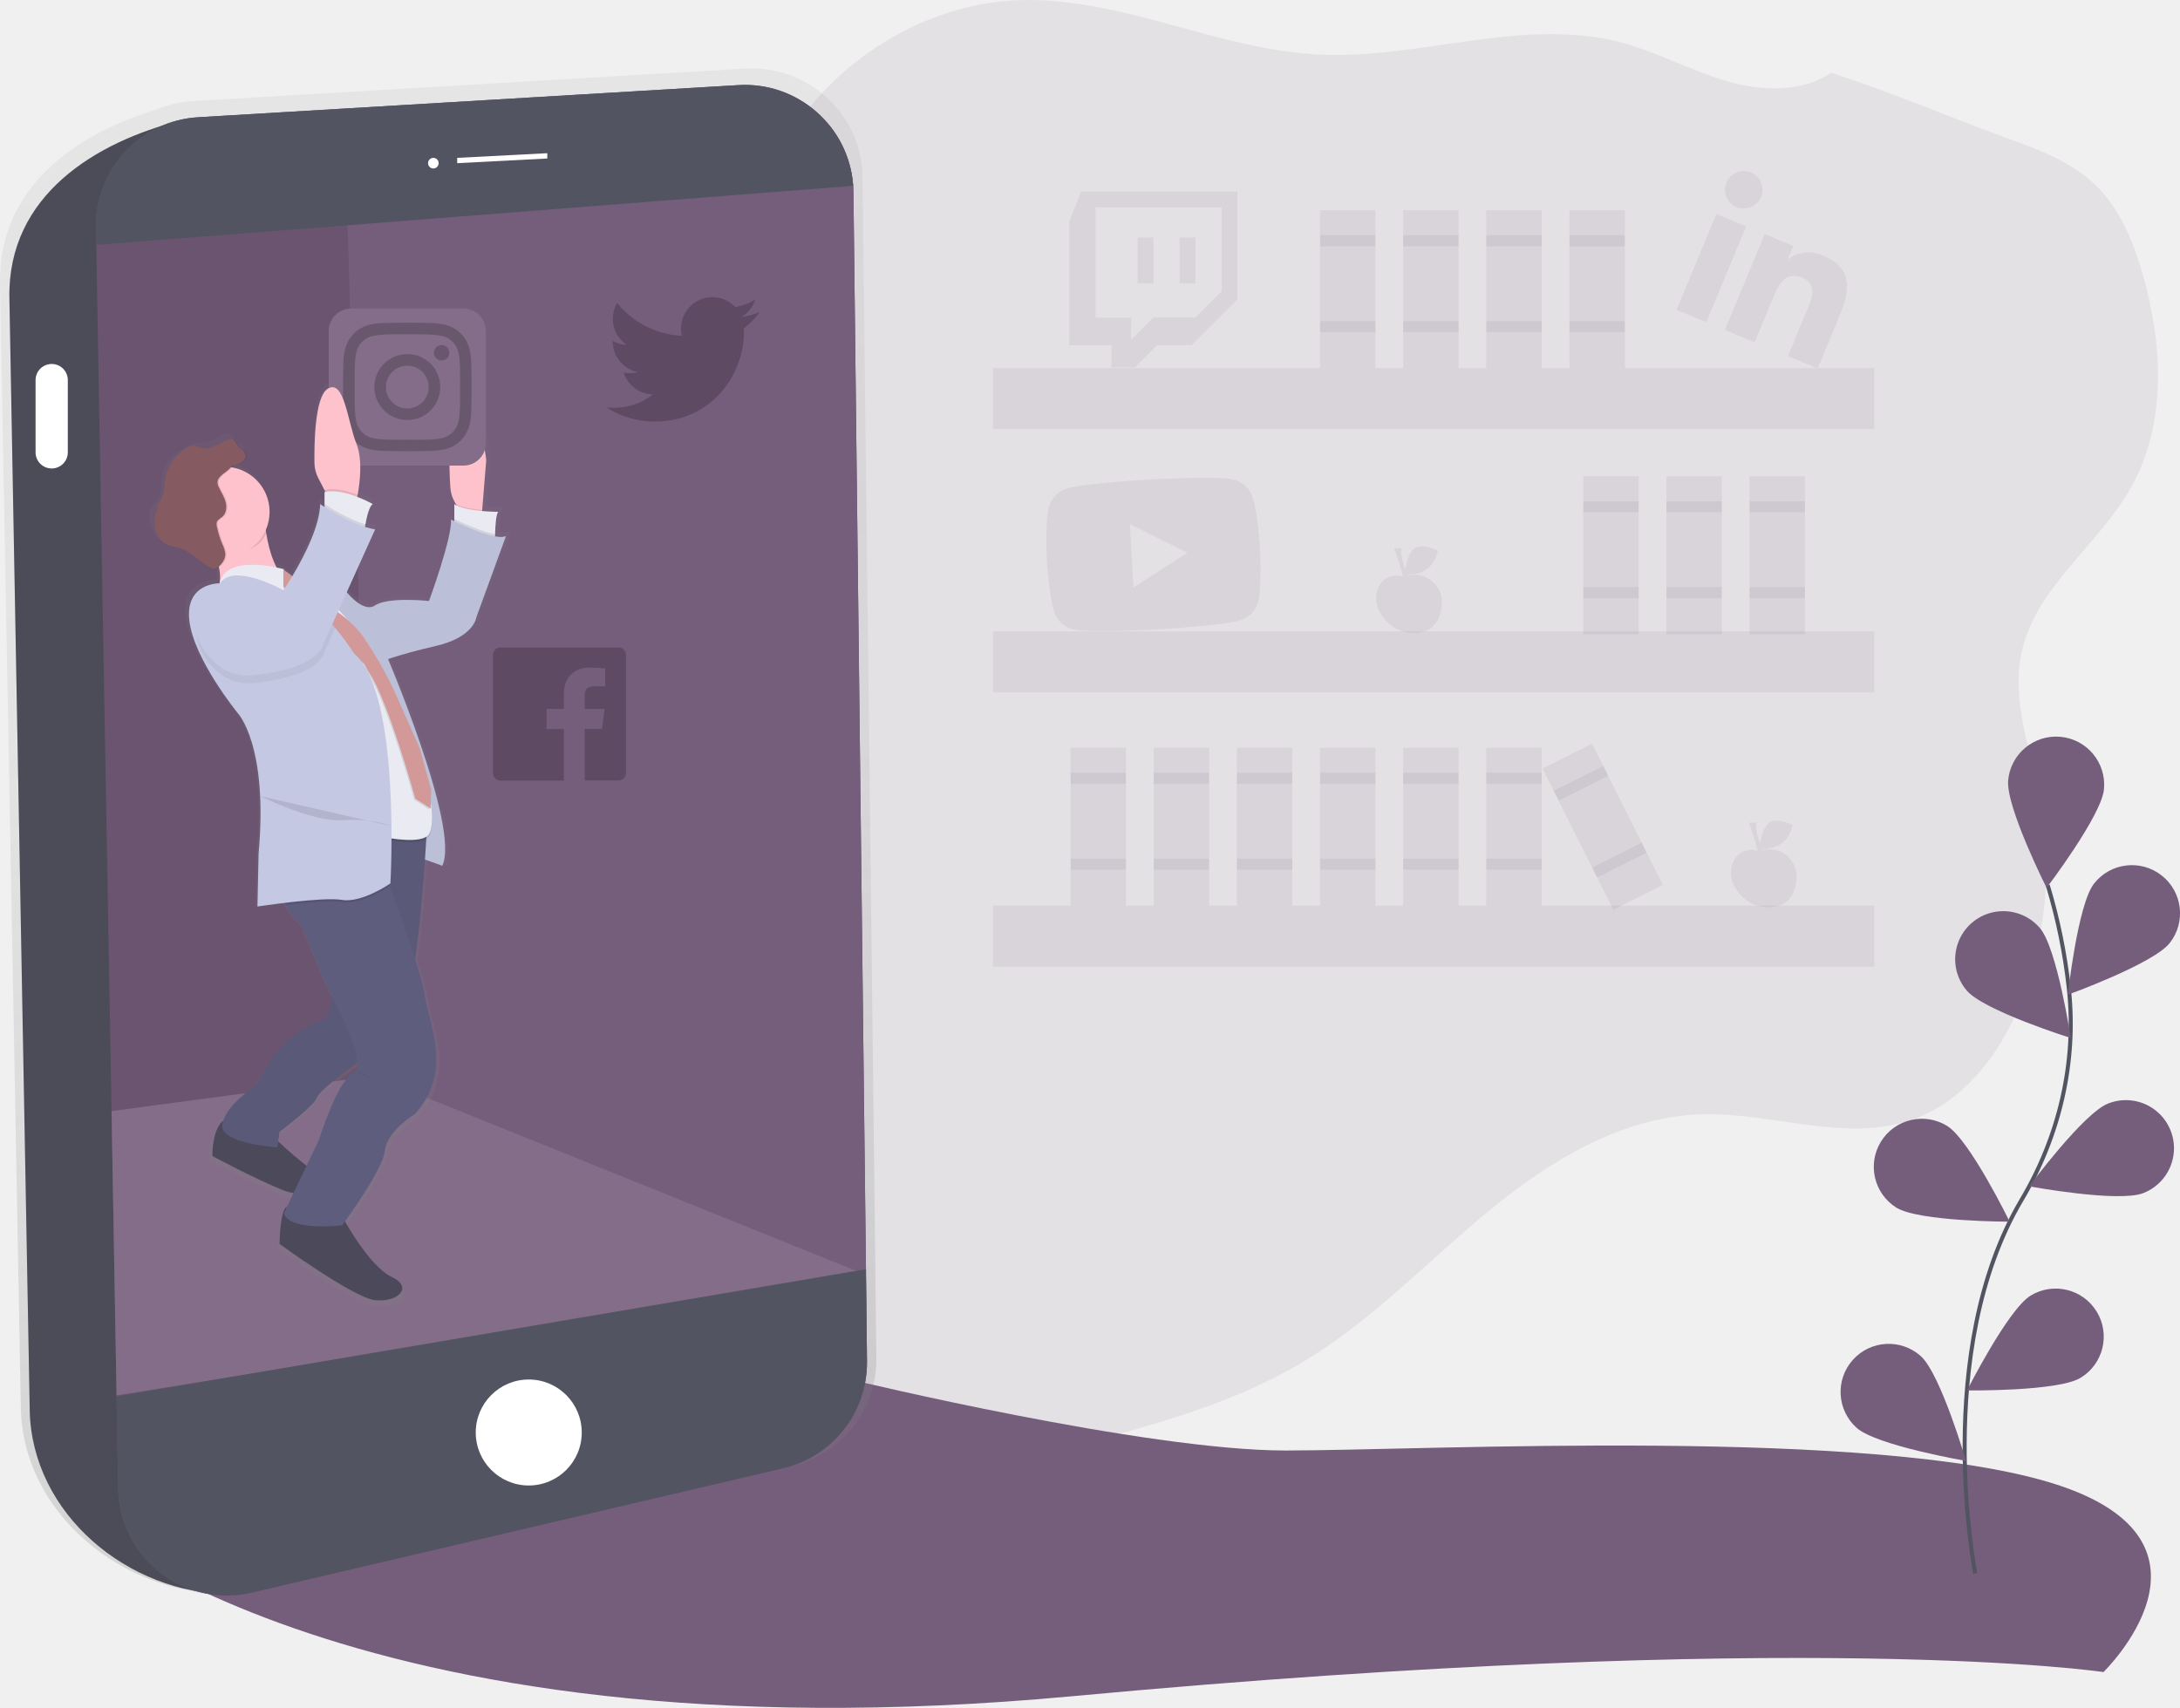
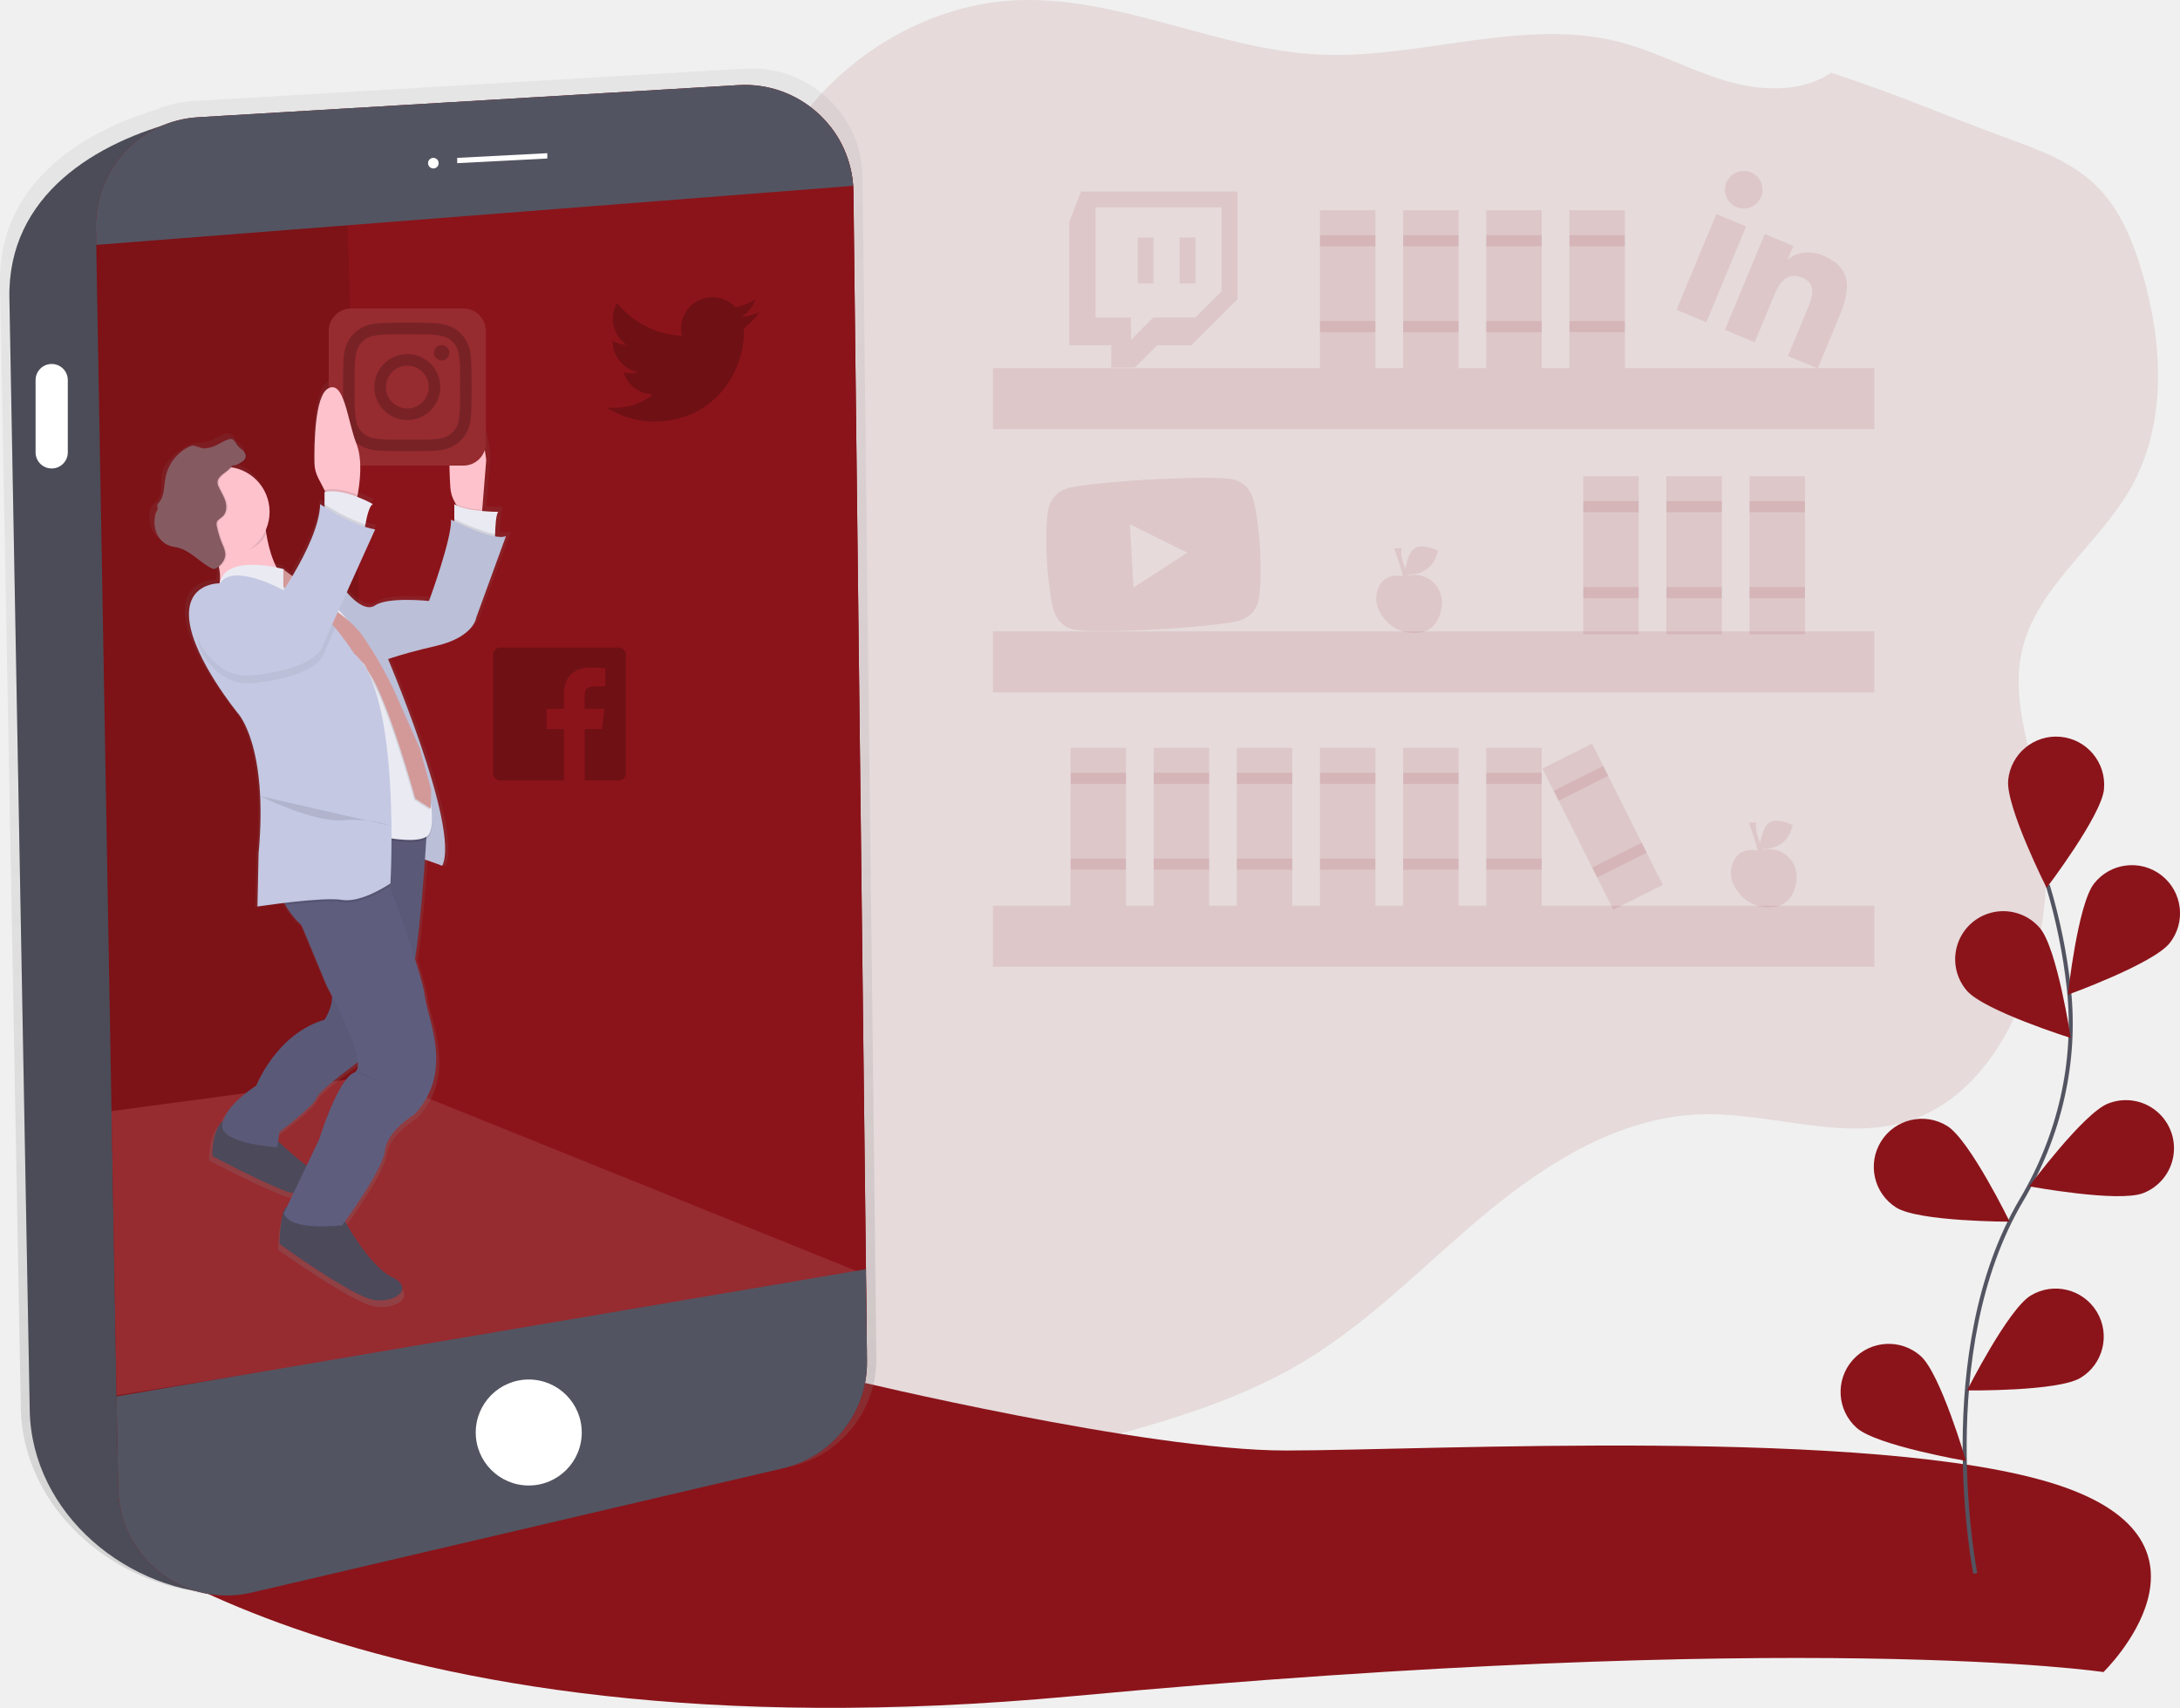
<svg xmlns="http://www.w3.org/2000/svg" xmlns:xlink="http://www.w3.org/1999/xlink" data-name="Layer 1" width="1082.19" height="847.94" viewBox="0 0 1082.19 847.94">
  <defs>
    <linearGradient id="a" x1="276.42" y1="818" x2="276.42" y2="60" gradientUnits="userSpaceOnUse">
      <stop offset="0" stop-color="gray" stop-opacity=".25" />
      <stop offset=".54" stop-color="gray" stop-opacity=".12" />
      <stop offset="1" stop-color="gray" stop-opacity=".1" />
    </linearGradient>
    <linearGradient id="b" x1="891.13" y1="675.02" x2="891.13" y2="214.93" gradientTransform="matrix(-1 0 0 1 1114 0)" xlink:href="#a" />
  </defs>
-   <path d="M909.2 36.16c37.27 12.37 51.62 19.46 88.51 32.93 15.11 5.52 30.64 11.41 42.27 22.52 12.21 11.67 18.87 27.95 23.58 44.17 10.1 34.82 12.19 74.1-5.42 105.79-16.11 29-47.49 49.78-54.54 82.18-5.2 23.89 4.26 48.17 8.9 72.17a184.8 184.8 0 01-6.35 93.79c-9.69 28.64-28.59 56.43-57.16 66.3-33.23 11.47-69.43-3.86-104.57-2.76-39.43 1.24-75.24 23.14-105.67 48.24s-57.89 54.24-91.65 74.55c-34.43 20.69-73.83 31.26-112.65 41.6-21.59 5.75-43.41 11.53-65.74 12.27-24.69.82-49.33-4.61-72.37-13.54-42.71-16.54-80.4-45.17-109.34-80.67-16.84-20.65-31.41-47.31-24.05-72.91 5.35-18.6 21-32 33-47.17 31.94-40.17 38.93-98.64 17.36-145.21-10.93-23.6-28.17-43.58-43.46-64.62s-29.13-44.43-31.5-70.33 9.64-54.65 33.65-64.64c29.45-12.24 71.25 3.84 90.26-21.78 7.2-9.71 8.12-22.5 10.32-34.38C384.29 51.68 444.1 1.12 508.1.02c49.92-.86 97 24.71 146.85 27.07 50.09 2.37 100.96-18.73 149.46-6.12 17.79 4.69 34.17 13.69 51.79 19s38 6.31 53.18-4.07" fill="#755d7c" opacity=".1" />
-   <path fill="#755d7c" opacity=".1" d="M492.93 182.79h437.49v30.27H492.93zm0 130.7h437.49v30.27H492.93zm0 136.2h437.49v30.27H492.93z" />
-   <path fill="#755d7c" opacity=".1" d="M655.27 104.38h27.51v78.42h-27.51z" />
-   <path fill="#755d7c" opacity=".1" d="M655.27 116.76h27.51v5.5h-27.51zm0 42.65h27.51v5.5h-27.51zm41.28-55.03h27.51v78.42h-27.51z" />
-   <path fill="#755d7c" opacity=".1" d="M696.55 116.76h27.51v5.5h-27.51zm0 42.65h27.51v5.5h-27.51zm41.27-55.03h27.51v78.42h-27.51z" />
-   <path fill="#755d7c" opacity=".1" d="M737.82 116.76h27.51v5.5h-27.51zm0 42.65h27.51v5.5h-27.51zm41.27-55.03h27.51v78.42h-27.51z" />
-   <path fill="#755d7c" opacity=".1" d="M779.09 116.76h27.51v5.5h-27.51zm0 42.65h27.51v5.5h-27.51zm-13.365 222.142l24.591-12.331 35.15 70.101-24.591 12.33z" />
-   <path fill="#755d7c" opacity=".1" d="M771.276 392.623l24.592-12.33 2.465 4.916-24.592 12.33zm19.118 38.117l24.592-12.331 2.465 4.916-24.592 12.33zm-4.424-194.29h27.51v78.42h-27.51z" />
-   <path fill="#755d7c" opacity=".1" d="M785.97 248.83h27.51v5.5h-27.51zm0 42.65h27.51v5.5h-27.51zm41.27-55.03h27.51v78.42h-27.51z" />
-   <path fill="#755d7c" opacity=".1" d="M827.24 248.83h27.51v5.5h-27.51zm0 42.65h27.51v5.5h-27.51zm41.27-55.03h27.51v78.42h-27.51z" />
-   <path fill="#755d7c" opacity=".1" d="M868.51 248.83h27.51v5.5h-27.51zm0 42.65h27.51v5.5h-27.51zm-337.05 79.79h27.51v78.42h-27.51z" />
-   <path fill="#755d7c" opacity=".1" d="M531.46 383.65h27.51v5.5h-27.51zm0 42.65h27.51v5.5h-27.51zm41.27-55.03h27.51v78.42h-27.51z" />
-   <path fill="#755d7c" opacity=".1" d="M572.73 383.65h27.51v5.5h-27.51zm0 42.65h27.51v5.5h-27.51zM614 371.27h27.51v78.42H614z" />
-   <path fill="#755d7c" opacity=".1" d="M614 383.65h27.51v5.5H614zm0 42.65h27.51v5.5H614zm41.27-55.03h27.51v78.42h-27.51z" />
-   <path fill="#755d7c" opacity=".1" d="M655.27 383.65h27.51v5.5h-27.51zm0 42.65h27.51v5.5h-27.51zm41.28-55.03h27.51v78.42h-27.51z" />
-   <path fill="#755d7c" opacity=".1" d="M696.55 383.65h27.51v5.5h-27.51zm0 42.65h27.51v5.5h-27.51zm41.27-55.03h27.51v78.42h-27.51z" />
-   <path fill="#755d7c" opacity=".1" d="M737.82 383.65h27.51v5.5h-27.51zm0 42.65h27.51v5.5h-27.51z" />
-   <g opacity=".1" fill="#755d7c">
+   <path d="M909.2 36.16c37.27 12.37 51.62 19.46 88.51 32.93 15.11 5.52 30.64 11.41 42.27 22.52 12.21 11.67 18.87 27.95 23.58 44.17 10.1 34.82 12.19 74.1-5.42 105.79-16.11 29-47.49 49.78-54.54 82.18-5.2 23.89 4.26 48.17 8.9 72.17a184.8 184.8 0 01-6.35 93.79c-9.69 28.64-28.59 56.43-57.16 66.3-33.23 11.47-69.43-3.86-104.57-2.76-39.43 1.24-75.24 23.14-105.67 48.24s-57.89 54.24-91.65 74.55c-34.43 20.69-73.83 31.26-112.65 41.6-21.59 5.75-43.41 11.53-65.74 12.27-24.69.82-49.33-4.61-72.37-13.54-42.71-16.54-80.4-45.17-109.34-80.67-16.84-20.65-31.41-47.31-24.05-72.91 5.35-18.6 21-32 33-47.17 31.94-40.17 38.93-98.64 17.36-145.21-10.93-23.6-28.17-43.58-43.46-64.62s-29.13-44.43-31.5-70.33 9.64-54.65 33.65-64.64c29.45-12.24 71.25 3.84 90.26-21.78 7.2-9.71 8.12-22.5 10.32-34.38C384.29 51.68 444.1 1.12 508.1.02c49.92-.86 97 24.71 146.85 27.07 50.09 2.37 100.96-18.73 149.46-6.12 17.79 4.69 34.17 13.69 51.79 19s38 6.31 53.18-4.07" fill="#8b141a" opacity=".1" />
+   <path fill="#8b141a" opacity=".1" d="M492.93 182.79h437.49v30.27H492.93zm0 130.7h437.49v30.27H492.93zm0 136.2h437.49v30.27H492.93z" />
+   <path fill="#8b141a" opacity=".1" d="M655.27 104.38h27.51v78.42h-27.51z" />
+   <path fill="#8b141a" opacity=".1" d="M655.27 116.76h27.51v5.5h-27.51zm0 42.65h27.51v5.5h-27.51zm41.28-55.03h27.51v78.42h-27.51z" />
+   <path fill="#8b141a" opacity=".1" d="M696.55 116.76h27.51v5.5h-27.51zm0 42.65h27.51v5.5h-27.51zm41.27-55.03h27.51v78.42h-27.51z" />
+   <path fill="#8b141a" opacity=".1" d="M737.82 116.76h27.51v5.5h-27.51zm0 42.65h27.51v5.5h-27.51zm41.27-55.03h27.51v78.42h-27.51z" />
+   <path fill="#8b141a" opacity=".1" d="M779.09 116.76h27.51v5.5h-27.51zm0 42.65h27.51v5.5h-27.51zm-13.365 222.142l24.591-12.331 35.15 70.101-24.591 12.33z" />
+   <path fill="#8b141a" opacity=".1" d="M771.276 392.623l24.592-12.33 2.465 4.916-24.592 12.33zm19.118 38.117l24.592-12.331 2.465 4.916-24.592 12.33zm-4.424-194.29h27.51v78.42h-27.51z" />
+   <path fill="#8b141a" opacity=".1" d="M785.97 248.83h27.51v5.5h-27.51zm0 42.65h27.51v5.5h-27.51zm41.27-55.03h27.51v78.42h-27.51z" />
+   <path fill="#8b141a" opacity=".1" d="M827.24 248.83h27.51v5.5h-27.51zm0 42.65h27.51v5.5h-27.51zm41.27-55.03h27.51v78.42h-27.51z" />
+   <path fill="#8b141a" opacity=".1" d="M868.51 248.83h27.51v5.5h-27.51zm0 42.65h27.51v5.5h-27.51zm-337.05 79.79h27.51v78.42h-27.51z" />
+   <path fill="#8b141a" opacity=".1" d="M531.46 383.65h27.51v5.5h-27.51zm0 42.65h27.51v5.5h-27.51zm41.27-55.03h27.51v78.42h-27.51z" />
+   <path fill="#8b141a" opacity=".1" d="M572.73 383.65h27.51v5.5h-27.51zm0 42.65h27.51v5.5h-27.51zM614 371.27h27.51v78.42H614z" />
+   <path fill="#8b141a" opacity=".1" d="M614 383.65h27.51v5.5H614zm0 42.65h27.51v5.5H614zm41.27-55.03h27.51v78.42h-27.51z" />
+   <path fill="#8b141a" opacity=".1" d="M655.27 383.65h27.51v5.5h-27.51zm0 42.65h27.51v5.5h-27.51zm41.28-55.03h27.51v78.42h-27.51z" />
+   <path fill="#8b141a" opacity=".1" d="M696.55 383.65h27.51v5.5h-27.51zm0 42.65h27.51v5.5h-27.51zm41.27-55.03h27.51v78.42h-27.51z" />
+   <path fill="#8b141a" opacity=".1" d="M737.82 383.65h27.51v5.5h-27.51zm0 42.65h27.51v5.5h-27.51z" />
+   <g opacity=".1" fill="#8b141a">
    <path d="M697.1 286.36s-8.34-2.83-12.36 4.52a13.41 13.41 0 00.18 12.91c2.64 4.77 8.07 11 18.37 10.41 8.73-.47 11.64-7.13 12.43-13.33a13.7 13.7 0 00-18.19-14.66z" />
    <path d="M686.66 304.45a13.41 13.41 0 01-.18-12.91c4-7.35 12.36-4.52 12.36-4.52l.43-.15a13.57 13.57 0 019.8.22 13.58 13.58 0 00-11.57-1.1l-.43.15s-8.34-2.83-12.36 4.52a13.41 13.41 0 00.18 12.91 20 20 0 009.43 8.93 20.68 20.68 0 01-7.66-8.05z" opacity=".1" />
    <path d="M692.77 289.89s3.09 2.43 10.61 0" opacity=".2" />
    <path d="M692.1 272.22s5.3 14.36 4.86 18.12l4.2-.44s-7.07-12.59-5.3-17.68z" />
    <path d="M692.1 272.22s5.3 14.36 4.86 18.12l4.2-.44s-7.07-12.59-5.3-17.68z" opacity=".2" />
    <path d="M713.75 273.42s-8.35-4.27-12.08-.74-4.31 12.54-4.31 12.54 13.61 1.87 16.39-11.8z" />
    <path d="M713.75 273.42s-8.35-4.27-12.08-.74-4.31 12.54-4.31 12.54 13.61 1.87 16.39-11.8z" opacity=".1" />
    <path d="M697.36 285.22s2.19-10.46 16.39-11.8" />
  </g>
-   <g opacity=".1" fill="#755d7c">
+   <g opacity=".1" fill="#8b141a">
    <path d="M873.17 422.56s-8.34-2.83-12.36 4.52a13.41 13.41 0 00.18 12.91c2.64 4.77 8.07 11 18.37 10.41 8.73-.47 11.64-7.13 12.43-13.33a13.7 13.7 0 00-18.19-14.66z" />
    <path d="M862.76 440.65a13.41 13.41 0 01-.18-12.91c4-7.35 12.36-4.52 12.36-4.52l.43-.15a13.57 13.57 0 019.8.22 13.58 13.58 0 00-11.57-1.1l-.43.15s-8.34-2.83-12.36 4.52a13.41 13.41 0 00.18 12.91 20 20 0 009.43 8.93 20.68 20.68 0 01-7.66-8.05z" opacity=".1" />
    <path d="M868.86 426.09s3.09 2.43 10.61 0" opacity=".2" />
    <path d="M868.2 408.42s5.3 14.36 4.86 18.12l4.2-.44s-7.07-12.59-5.3-17.68z" />
    <path d="M868.2 408.42s5.3 14.36 4.86 18.12l4.2-.44s-7.07-12.59-5.3-17.68z" opacity=".2" />
    <path d="M889.84 409.62s-8.35-4.27-12.08-.74-4.31 12.54-4.31 12.54 13.65 1.87 16.39-11.8z" />
    <path d="M889.84 409.62s-8.35-4.27-12.08-.74-4.31 12.54-4.31 12.54 13.65 1.87 16.39-11.8z" opacity=".1" />
    <path d="M873.46 421.41s2.19-10.46 16.39-11.8" />
  </g>
-   <path d="M33.66 748.97S166.2 876.16 532.2 842.16s512-12 512-12 66-64-23-93-313-17-383-17-215-35-215-35z" fill="#755d7c" />
+   <path d="M33.66 748.97S166.2 876.16 532.2 842.16s512-12 512-12 66-64-23-93-313-17-383-17-215-35-215-35z" fill="#8b141a" />
  <path d="M980.56 781.21s-21.72-110.07 23-185.51c18.77-31.66 27.41-68.35 23.45-104.94a285.89 285.89 0 00-10.46-51.23" fill="none" stroke="#535461" stroke-miterlimit="10" stroke-width="2" />
-   <path d="M1044.46 391.82c-1.21 13.13-28.49 49-28.49 49s-20.28-40.27-19.08-53.41a23.88 23.88 0 1147.56 4.37zm32.64 76.37c-8.15 10.37-50.57 25.68-50.57 25.68s4.86-44.83 13-55.2a23.89 23.89 0 1137.57 29.52zm-13.15 124.17c-12.27 4.84-56.61-3.36-56.61-3.36s26.83-36.24 39.1-41.08a23.883 23.883 0 1117.51 44.44zm-31.1 91.71c-11.28 6.84-56.37 6.26-56.37 6.26s20.32-40.26 31.59-47.1a23.882 23.882 0 0124.77 40.84zm-56.5-192.24c8.58 10 51.6 23.53 51.6 23.53s-6.74-44.59-15.32-54.6a23.883 23.883 0 10-36.28 31.07zm-35 107.72c11.18 7 56.28 7 56.28 7s-19.78-40.53-31-47.52a23.882 23.882 0 00-25.32 40.5zm-19.66 109.37c9.84 8.78 54.28 16.42 54.28 16.42s-12.64-43.28-22.49-52.07a23.882 23.882 0 10-31.8 35.64z" fill="#755d7c" />
-   <path d="M847.04 159.97l-14.77-6.14 19.76-47.55 14.77 6.14zm15.06-57.14a9.31 9.31 0 1112.14-5.08 9.34 9.34 0 01-12.14 5.08zm40.21 80.08l-14.74-6.12 9.62-23.15c2.29-5.52 5.12-12.64-2.45-15.78s-11.35 2.31-13.92 8.51l-9.78 23.54-14.75-6.13 19.76-47.55 14.16 5.89-2.7 6.49.21.09c3.52-2.92 10-4.86 17.16-1.87 14.94 6.21 13.6 17.19 8.29 30l-10.85 26.12zm-365.63-87.8l-5.87 15v61.28h20.86v11.07h11.74l11.07-11.07h17l22.81-22.81V95.11zm69.76 49.54l-13 13h-20.91l-11.07 11.12V157.7h-17.61v-54.73h62.58zm-13-26.73v22.79h-7.82v-22.74zm-20.86 0v22.79h-7.82v-22.74z" fill="#755d7c" opacity=".1" />
+   <path d="M1044.46 391.82c-1.21 13.13-28.49 49-28.49 49s-20.28-40.27-19.08-53.41a23.88 23.88 0 1147.56 4.37zm32.64 76.37c-8.15 10.37-50.57 25.68-50.57 25.68s4.86-44.83 13-55.2a23.89 23.89 0 1137.57 29.52zm-13.15 124.17c-12.27 4.84-56.61-3.36-56.61-3.36s26.83-36.24 39.1-41.08a23.883 23.883 0 1117.51 44.44zm-31.1 91.71c-11.28 6.84-56.37 6.26-56.37 6.26s20.32-40.26 31.59-47.1a23.882 23.882 0 0124.77 40.84zm-56.5-192.24c8.58 10 51.6 23.53 51.6 23.53s-6.74-44.59-15.32-54.6a23.883 23.883 0 10-36.28 31.07zm-35 107.72c11.18 7 56.28 7 56.28 7s-19.78-40.53-31-47.52a23.882 23.882 0 00-25.32 40.5zm-19.66 109.37c9.84 8.78 54.28 16.42 54.28 16.42s-12.64-43.28-22.49-52.07a23.882 23.882 0 10-31.8 35.64z" fill="#8b141a" />
+   <path d="M847.04 159.97l-14.77-6.14 19.76-47.55 14.77 6.14zm15.06-57.14a9.31 9.31 0 1112.14-5.08 9.34 9.34 0 01-12.14 5.08zm40.21 80.08l-14.74-6.12 9.62-23.15c2.29-5.52 5.12-12.64-2.45-15.78s-11.35 2.31-13.92 8.51l-9.78 23.54-14.75-6.13 19.76-47.55 14.16 5.89-2.7 6.49.21.09c3.52-2.92 10-4.86 17.16-1.87 14.94 6.21 13.6 17.19 8.29 30l-10.85 26.12zm-365.63-87.8l-5.87 15v61.28h20.86v11.07h11.74l11.07-11.07h17l22.81-22.81V95.11zm69.76 49.54l-13 13h-20.91l-11.07 11.12V157.7h-17.61v-54.73h62.58zm-13-26.73v22.79h-7.82v-22.74zm-20.86 0v22.79h-7.82v-22.74z" fill="#8b141a" opacity=".1" />
  <path d="M493.89 695.71l-.47-40.27v-1.18l-6.35-540.39c0-.66 0-1.31-.06-2a53.87 53.87 0 00-2.15-12.74c-.1-.33-.19-.65-.29-1s-.2-.61-.31-.92-.26-.77-.4-1.15-.21-.55-.31-.83-.31-.8-.47-1.2l-.33-.78c-.17-.41-.35-.81-.53-1.21l-.35-.74q-.29-.6-.59-1.2l-.37-.72q-.31-.59-.64-1.18l-.39-.7c-.23-.39-.46-.78-.69-1.16l-.41-.67c-.25-.39-.5-.78-.76-1.16l-.42-.51c-.28-.41-.57-.81-.86-1.21l-.37-.51q-.63-.85-1.3-1.67a55.29 55.29 0 00-46.39-20.51l-274 16.12a55.49 55.49 0 00-18.42 4.29C96.48 92.68 58 119.1 58.92 166.86L69.23 725c.85 46.12 39.53 83 84.46 90.81a55.35 55.35 0 0028.09.75l269.61-62.4a54.65 54.65 0 0042.55-53.71z" transform="translate(-58.9 -26.03)" fill="url(#a)" />
  <path d="M4.67 147.9l10.09 552.23c.94 51.45 48.94 91.34 99.71 91.34L91.76 59.3l-2 .51C47.75 70.42 3.74 96.83 4.67 147.9z" fill="#535461" />
  <path d="M4.67 147.9l10.09 552.23c.94 51.45 48.94 91.34 99.71 91.34L91.76 59.3l-2 .51C47.75 70.42 3.74 96.83 4.67 147.9z" opacity=".1" />
-   <path d="M430.39 675.84a54 54 0 01-41.64 53.13L124.9 790.72a53.93 53.93 0 01-66.22-51.56l-.8-45.88v-.46l-2.5-141.19-7.59-430.05-.16-8.59a53.94 53.94 0 0150.73-54.78l268.17-15.95a53.89 53.89 0 0157 50c.09 1.05.13 2.13.14 3.21l6.21 534.69v2.76l.45 38.25z" fill="#755d7c" />
+   <path d="M430.39 675.84a54 54 0 01-41.64 53.13L124.9 790.72a53.93 53.93 0 01-66.22-51.56l-.8-45.88v-.46l-2.5-141.19-7.59-430.05-.16-8.59a53.94 53.94 0 0150.73-54.78l268.17-15.95a53.89 53.89 0 0157 50c.09 1.05.13 2.13.14 3.21l6.21 534.69v2.76l.45 38.25z" fill="#8b141a" />
  <path d="M430.39 675.84a54 54 0 01-41.64 53.13L124.9 790.72a53.93 53.93 0 01-66.22-51.56l-.8-45.88v-.46l-2.5-141.19-7.59-430.05-.16-8.59a53.94 53.94 0 0150.73-54.78l268.17-15.95a53.89 53.89 0 0157 50c.09 1.05.13 2.13.14 3.21l6.21 534.69v2.76l.45 38.25z" opacity=".1" />
-   <path d="M430.34 671.17L190.1 696.74l-18.4-613.1L411.92 62.5a53.65 53.65 0 0111.74 33z" fill="#755d7c" />
-   <path fill="#755d7c" d="M429.89 632.92l-372.02 59.9-2.5-141.18 129.87-17.37 244.65 98.65z" />
+   <path d="M430.34 671.17L190.1 696.74l-18.4-613.1L411.92 62.5a53.65 53.65 0 0111.74 33z" fill="#8b141a" />
+   <path fill="#8b141a" d="M429.89 632.92l-372.02 59.9-2.5-141.18 129.87-17.37 244.65 98.65z" />
  <path fill="#fff" opacity=".1" d="M429.89 632.92l-372.02 59.9-2.5-141.18 129.87-17.37 244.65 98.65z" />
  <path d="M430.39 675.84a54 54 0 01-41.64 53.13L124.9 790.72a53.93 53.93 0 01-66.22-51.56l-.8-45.88 372-63.13v2.76l.45 38.25zm-6.88-583.58L47.78 121.58l-.16-8.59a53.94 53.94 0 0150.73-54.78l268.18-15.95a53.89 53.89 0 0157 50z" fill="#535461" />
  <circle cx="262.48" cy="711.22" r="26.31" fill="#fff" />
  <path fill="#fff" d="M271.69 78.69l-44.73 2.32v-2.63l44.73-2.32v2.63z" />
  <rect x="17.66" y="180.71" width="16" height="51.88" rx="8" ry="8" fill="#fff" />
  <circle cx="215.12" cy="81.01" r="2.63" fill="#fff" />
  <path d="M134.24 288.67a11.36 11.36 0 006.7 6.25c1.33.43 2.73.58 4.08.91 6.45 1.61 11 7.19 16.9 10.27a3.25 3.25 0 001.56.48h.2a1.92 1.92 0 00.37 0 3.13 3.13 0 001.65-.69l.26-.2a19.78 19.78 0 01.29 8c-2.34 0-17.49.93-15.42 18.83 2.25 19.38 24.72 46.52 24.72 46.52s15.73 16.06 10.67 70.89l-.56 26.58s6-.91 13.75-1.82q.27.53.55 1a41.39 41.39 0 008.3 10.26l12.79 30.39s1.1 2 2.72 5.1c.15 6.44-3.85 12.07-3.85 12.07-24.72 7.2-34.83 33.23-34.83 33.23s-14 8.36-17 17.67c-5.89 4.77-5.49 17.78-5.49 17.78s20.79 11.08 36 17.17a25 25 0 005.47 1.5l-3.38 7c-3.52 1.27-3.78 18.67-3.78 18.67s37.08 26.58 48.31 28.25 20.79-6.09 9-11.63c-9.5-4.46-20.1-21.5-23.86-28 4.7-6.45 19.54-27.35 20.49-35.73C252 589.5 266 581.19 266 581.19c20.22-21.6 6.74-47.08 5.06-60.37 0-.25-.07-.53-.12-.83a145.4 145.4 0 00-4.75-17c2.21-13.94 4-35.71 5-50.08 4.46 1.44 8.83 3.13 8.83 3.13 8.2-16.65-19.66-85.2-27.68-104.2 4.68-1.55 12.74-4 24.31-6.56 19.66-4.43 20.79-14.4 20.79-14.4l15.17-41c-1.29.58-3.27.55-5.59.15v-1.11c.12-3.89.49-10.1 1.63-11.23 0 0-3.73 0-8.26-.4v-.55l2-25.07s-2.81-27.69-12.36-23.82c-7.67 3.11-6.64 28-5.94 37.69a16.81 16.81 0 002.13 7l.64 1.14.44.78a9.44 9.44 0 01-1.21-.69v8.58c-1.06-.51-1.69-.82-1.69-.82.56 9.42-11.24 41-11.24 41s-20.79-2.22-27.53 2.22c-4.94 3.25-11.4-3-14.49-6.61l14.49-31.6a41.43 41.43 0 01-5.17-1.26c.06-.38.14-.79.21-1.21.74-4 2.06-9.56 3.84-10.26a63 63 0 00-8-3.66c.06-.32.13-.66.21-1 1.05-5.54 2.7-17.51-.65-25.77-4.49-11.08-6.18-32.68-14.61-27.69-6.69 4-7 27.79-6.85 37.46a16.61 16.61 0 001.92 7.51l3.25 6.15.45.85-.45.08v7.57c-1.42-.9-2.25-1.47-2.25-1.47-.28 10.65-7.33 24.84-14.22 36.26l-3.5-2.52-.86-.62a2.14 2.14 0 010-.33s-1.44-.41-3.72-.87c-2.83-5.37-4.41-11.85-5.29-17.23-.09-.56-.17-1.11-.25-1.64a22.35 22.35 0 002-9.17 22.81 22.81 0 00-19.26-22.4c.69-.77 1-1 1.2-1h.15a4.17 4.17 0 002.54-.68c1.78-.87 3.79-2.16 3.78-4.11 0-1.43-1.14-2.61-2.34-3.42-2.9-1.94-3-5.29-5.68-5a3.58 3.58 0 00-1.53.2c-2.47.81-4.62 2.36-7 3.34a16.64 16.64 0 01-5.28 1.2 21.85 21.85 0 00-3.46.27 10.16 10.16 0 00-2.61 1.06c-5.08 2.77-10.93 7-12.56 12.47-1.53 5.14.59 11.81-3.35 15.51a14.5 14.5 0 00-2 1.89 6.56 6.56 0 00-1 2.52 15.11 15.11 0 00.95 9.1zM237 555c.21 2.65-.29 4.53-1.84 5.14-8.43 3.32-18 33.78-18 33.78l-6.39 13.19a170 170 0 01-14.53-12.29l.69-4.77s18-13.29 19.1-17.17c.89-3.13 15.42-13.88 20.97-17.88z" transform="translate(-58.9 -26.03)" fill="url(#b)" />
  <path d="M190.6 322.34s38.2 88.42 28.93 107.52c0 0-15.28-6-17.47-4.91s-24-114.07-24-114.07z" fill="#c4c8e2" />
  <path d="M190.6 322.34s38.2 88.42 28.93 107.52c0 0-15.28-6-17.47-4.91s-24-114.07-24-114.07z" opacity=".05" />
  <path d="M169.86 603.97s13.1 24.56 24.56 30 2.18 13.1-8.73 11.46-46.94-27.84-46.94-27.84.25-17.15 3.67-18.4 27.44 4.78 27.44 4.78zm-34.39-39.85s18.56 18.56 26.74 20.19-7.1 12.55-21.83 6.55-34.93-16.89-34.93-16.89-.55-17.47 8.73-19.1 21.29 9.25 21.29 9.25z" fill="#4c495a" />
  <path d="M211.88 412.39s-3.78 66.58-8.78 75.87-23.47 37.66-23.47 37.66-21.29 15.28-22.38 19.1-18.5 16.95-18.5 16.95l-1.09 7.64s-28.93-1.64-27.29-11.46 16.92-19.18 16.92-19.18 9.81-25.61 33.81-32.7c0 0 7.64-10.92 1.09-19.65 0 0-16.37-40.93-25.65-45.85s3.82-33.29 3.82-33.29z" fill="#5f5d7e" />
  <path d="M211.88 412.39s-3.78 66.58-8.78 75.87-23.47 37.66-23.47 37.66-21.29 15.28-22.38 19.1-18.5 16.95-18.5 16.95l-1.09 7.64s-28.93-1.64-27.29-11.46 16.92-19.18 16.92-19.18 9.81-25.61 33.81-32.7c0 0 7.64-10.92 1.09-19.65 0 0-16.37-40.93-25.65-45.85s3.82-33.29 3.82-33.29z" opacity=".05" />
  <path d="M158.4 565.76l-17.47 36.57c2.73 9.28 28.93 6 28.93 6s20.24-27.29 21.24-37.11 14.74-18 14.74-18c19.65-21.29 6.55-46.39 4.91-59.49 0-.25-.07-.52-.12-.81-1.45-8.78-10.28-34.06-17.15-53-4.63-12.75-8.38-22.62-8.38-22.62s-36.57 1.64-44.21 14.74c-3.5 6-1.93 12.24.79 17.25a40.65 40.65 0 008.07 10.11l12.43 30s21.83 39.84 13.64 43.12-17.42 33.24-17.42 33.24z" fill="#5f5d7e" />
  <path d="M223.57 242.14a16.74 16.74 0 002.07 6.95l.62 1.12 3.08 5.55h9.82l.21-2.58 2-24.71s-2.73-27.29-12-23.47c-7.47 3.06-6.48 27.58-5.8 37.14z" fill="#fdc2cc" />
  <path d="M226.27 250.21l3.08 5.55h9.82l.21-2.58c-4.57-.41-10.02-1.21-13.11-2.97z" opacity=".1" />
  <path d="M225.53 250.3v12.55l20.19 5.46s0-1.3.05-3.13c.11-3.83.47-10 1.58-11.06.01 0-16.37 0-21.82-3.82z" fill="#eaeaf3" />
  <path d="M225.53 257.66v5.19l20.19 5.46s0-1.3.05-3.13c-6.67-1.21-16.42-5.67-20.24-7.52z" opacity=".1" />
  <path d="M107.74 278.37c4 11.51-1.2 16.68-1.2 16.68s49.12 3.27 37.11-5.46c-7-5.1-10.12-16.35-11.48-24.82a84.65 84.65 0 01-1.07-10.65s-39.25-.58-31.11 10.37a52.55 52.55 0 017.75 13.88z" fill="#fdc2cc" />
  <path d="M100 264.49c4 5.38 5.31 6.17 6.65 10.06a21.94 21.94 0 003.72.31c9.36 0 18.47-1.93 21.81-10.09a84.65 84.65 0 01-1.08-10.65s-39.25-.58-31.1 10.37z" opacity=".1" />
  <circle cx="111.45" cy="254.12" r="22.38" fill="#fdc2cc" />
  <path d="M223.89 257.97s21.29 10.92 27.29 8.19l-14.74 40.39s-1.09 9.82-20.19 14.19-28.38 8.19-28.38 8.19l-35.48-42 18 4.91s9.28 13.1 15.83 8.73 26.74-2.18 26.74-2.18 11.48-31.17 10.93-40.42z" fill="#c4c8e2" />
  <path d="M223.89 257.97s21.29 10.92 27.29 8.19l-14.74 40.39s-1.09 9.82-20.19 14.19-28.38 8.19-28.38 8.19l-35.48-42 18 4.91s9.28 13.1 15.83 8.73 26.74-2.18 26.74-2.18 11.48-31.17 10.93-40.42z" opacity=".05" />
  <path d="M140.93 283.7s-28.85-8.25-31.89 7.08c0 0 13.33-6.5 32.44 5 1.43.86 2.83 1.78 4.2 2.74 16.81 11.78 28.55 30 33.27 50.71l12.15 53.41 1.13 14.33s17.47 3.45 20.74-1.72 1.09-22.41-3.82-28.15-12.55-30.43-12.55-30.43l-4.78-14.33a95.85 95.85 0 00-18.72-32.78l-1.15-1.39a71.66 71.66 0 00-26.61-19.9c-2.77-1.23-4.79-2.76-4.41-4.57z" opacity=".1" />
  <path d="M140.93 282.61s-28.85-8.25-31.89 7.08c0 0 13.33-6.5 32.44 5 1.43.86 2.83 1.78 4.2 2.74 16.81 11.78 28.55 30 33.27 50.71l12.15 53.4 1.09 14.36s17.47 3.45 20.74-1.72 1.09-22.41-3.82-28.15-12.55-30.45-12.55-30.45l-4.78-14.33a95.85 95.85 0 00-18.68-32.79l-1.15-1.39a71.66 71.66 0 00-26.61-19.9c-2.77-1.2-4.79-2.75-4.41-4.56z" fill="#eaeaf3" />
  <path d="M213.49 392.63l-.24 9.4-7.64-4.91s-13.61-49.53-23.2-63c-1.13-1.59-1.68-4-2.73-4.37l-39-37.66v-8.73s19.92 14.74 21.56 17.47c.7 1.16 11.16 6.88 17.47 15.83a197.85 197.85 0 0115 25.92l13.08 29.39z" opacity=".1" />
  <path d="M140.66 282.77v8.46l39.57 37.93c1.05.4 1.6 2.78 2.73 4.37 9.59 13.51 23.2 63 23.2 63l7.64 4.91.24-9.4-5.7-20.62-13.1-29.45a197.8 197.8 0 00-15-25.92c-6.3-9-16.77-14.67-17.47-15.83-1.41-2.35-16.8-13.62-21-16.69z" fill="#d39999" />
-   <rect x="163.19" y="153.16" width="78" height="78" rx="11.17" ry="11.17" fill="#755d7c" />
+   <rect x="163.19" y="153.16" width="78" height="78" rx="11.17" ry="11.17" fill="#8b141a" />
  <rect x="163.19" y="153.16" width="78" height="78" rx="11.17" ry="11.17" fill="#fff" opacity=".1" />
  <path d="M202.2 175.81a16.36 16.36 0 1016.36 16.36 16.33 16.33 0 00-16.36-16.36zm0 27a10.63 10.63 0 1110.63-10.63 10.65 10.65 0 01-10.63 10.63zm20.84-27.66a3.82 3.82 0 11-3.82-3.82 3.81 3.81 0 013.83 3.81zm10.84 3.82c-.24-5.11-1.41-9.64-5.15-13.37s-8.26-4.9-13.37-5.15c-5.27-.3-21.06-.3-26.32 0-5.1.24-9.62 1.41-13.37 5.14s-4.9 8.26-5.15 13.37c-.3 5.27-.3 21.06 0 26.32.24 5.11 1.41 9.64 5.15 13.37s8.26 4.9 13.37 5.15c5.27.3 21.06.3 26.32 0 5.11-.24 9.64-1.41 13.37-5.15s4.9-8.26 5.15-13.37c.3-5.27.3-21 0-26.31zm-6.78 32a10.77 10.77 0 01-6.06 6.06c-4.2 1.67-14.17 1.28-18.81 1.28s-14.62.37-18.81-1.28a10.77 10.77 0 01-6.06-6.06c-1.67-4.2-1.28-14.17-1.28-18.81s-.37-14.62 1.28-18.81a10.77 10.77 0 016.06-6.06c4.2-1.67 14.17-1.28 18.81-1.28s14.62-.37 18.81 1.28a10.77 10.77 0 016.06 6.06c1.67 4.2 1.28 14.17 1.28 18.81s.36 14.62-1.28 18.81z" opacity=".2" />
  <path d="M118.91 230.36c1.73-.85 3.68-2.13 3.67-4.05a4.45 4.45 0 00-2.28-3.34c-3.12-2.12-2.88-6-6.46-4.77-2.4.8-4.49 2.32-6.83 3.29a16 16 0 01-5.13 1.19 20.93 20.93 0 00-3.37.27 9.79 9.79 0 00-2.54 1 21.92 21.92 0 00-10.31 12.86c-1.48 5.07-1.33 11.07-5.15 14.71a14.19 14.19 0 00-1.9 1.86 6.51 6.51 0 00-1 2.49 15.09 15.09 0 00.75 9.06 11.1 11.1 0 006.51 6.16c1.29.42 2.65.57 4 .9 6.27 1.58 10.71 7.08 16.42 10.12a3.13 3.13 0 001.52.48 3 3 0 001.6-.68c2.21-1.58 4-4 4-6.74a13.63 13.63 0 00-1.46-4.86 47.09 47.09 0 01-2.73-8.79 4.29 4.29 0 01-.06-2.13c.41-1.32 1.88-1.94 2.9-2.88 1.94-1.8 2.17-4.84 1.45-7.38s-2.21-4.78-3.33-7.17a5.65 5.65 0 01-.66-2.33c0-3.19 4.31-4.92 6.13-7 2.45-2.88.89-.6 4.26-2.27z" opacity=".1" />
  <path d="M118.36 230.36c1.73-.85 3.68-2.13 3.67-4.05a4.45 4.45 0 00-2.28-3.37c-3.12-2.12-2.88-6-6.46-4.77-2.4.8-4.49 2.32-6.83 3.29a16 16 0 01-5.13 1.19c-1.13.07-4.77-1.65-5.87-1.4a9.79 9.79 0 00-2.54 1 21.92 21.92 0 00-10.31 12.86c-1.48 5.07-.45 11.4-4.27 15-.64.61.23 2.47-.29 3.19a6.51 6.51 0 00-1 2.49 15.09 15.09 0 00.75 9.06 11.1 11.1 0 006.51 6.16c1.29.42 2.65.57 4 .9 6.27 1.58 10.71 7.08 16.42 10.12a3.13 3.13 0 001.52.48 3 3 0 001.6-.68c2.21-1.58 4-4 4-6.74a13.63 13.63 0 00-1.46-4.86 47.09 47.09 0 01-2.73-8.79 4.29 4.29 0 01-.06-2.13c.41-1.32 1.88-1.94 2.9-2.88 1.94-1.8 2.17-4.84 1.45-7.38s-2.21-4.78-3.33-7.17a5.65 5.65 0 01-.66-2.33c0-3.19 4.31-4.92 6.13-7 2.46-2.8.9-.52 4.27-2.19z" fill="#865a61" />
  <path d="M141.72 449.29c10-1.18 22.6-2.34 28.14-1.42 8.91 1.48 21.41-6.46 23.66-7.95-4.63-12.75-8.38-22.62-8.38-22.62s-36.57 1.64-44.21 14.74c-3.5 6-1.93 12.24.79 17.25z" opacity=".1" />
  <path d="M93.99 308.15c2.18 19.1 24 45.85 24 45.85s15.28 15.83 10.37 69.86l-.55 26.2s32.2-4.91 42-3.27 24-8.19 24-8.19 5.46-94.42-18-114.07a138.64 138.64 0 00-9.43-12.83c-6.3-7.63-14.87-16.22-22.88-18.34a14.32 14.32 0 00-3.16-.49s-24.56-13.64-31.11-3.27c.04-.01-17.42-.55-15.24 18.55z" fill="#c4c8e2" />
  <path d="M193.6 409.97s-8.73-3.82-23.47-2.73-41-12-41-12" opacity=".1" />
  <path d="M177.77 531.65s-.55 1.64 6.55 3.82 9.28 4.37 9.28 4.37" opacity=".05" />
  <path d="M156.1 229.91a16.56 16.56 0 001.87 7.4l3.13 6.06 2.18 4.2 13.64 1.09s.28-1.12.63-3c1-5.46 2.63-17.25-.63-25.4-4.37-10.92-6-32.2-14.19-27.29-6.46 3.92-6.77 27.41-6.63 36.94z" fill="#fdc2cc" />
  <path d="M161.1 243.2v.17l2.18 4.2 13.64 1.09s.28-1.12.63-3c-4.85-1.88-11.25-3.61-16.45-2.46z" opacity=".1" />
  <path d="M161.1 244.29v9.82l19.65 10.37s.22-1.78.64-4.08c.71-3.95 2-9.43 3.73-10.11-.02.01-14.17-8.18-24.02-6z" fill="#eaeaf3" />
  <path d="M107.99 333.5a23.12 23.12 0 0017.65 5.65c34.55-3.51 35.49-15.72 35.49-15.72l5.31-11.74c-6.3-7.63-14.87-16.22-22.88-18.34-5.73 9.23-10.8 15.89-10.8 15.89s-25.65-19.65-33.29-1.09c-4.47 10.82 2.18 19.76 8.52 25.35z" opacity=".05" />
  <path d="M161.1 250.31v3.81l19.65 10.37s.22-1.78.64-4.08c-8.44-2.72-16.82-7.86-20.29-10.1z" opacity=".1" />
  <path d="M158.94 250.3s14.74 10.37 27.29 12.55l-25.65 56.76s-.94 12.21-35.49 15.72a23.13 23.13 0 01-17.65-5.65c-6.33-5.6-13-14.55-8.53-25.35 7.64-18.56 33.29 1.09 33.29 1.09s26.2-34.38 26.74-55.12z" fill="#c4c8e2" />
  <path d="M369.3 162.97v2c0 20.59-15.67 44.32-44.32 44.32a44 44 0 01-23.92-7 32.22 32.22 0 003.76.19 31.2 31.2 0 0019.34-6.65 15.6 15.6 0 01-14.56-10.8 19.64 19.64 0 002.94.24 16.47 16.47 0 004.1-.53 15.58 15.58 0 01-12.49-15.29v-.19a15.69 15.69 0 007 2 15.6 15.6 0 01-4.82-20.83 44.28 44.28 0 0032.12 16.3 17.58 17.58 0 01-.39-3.57 15.59 15.59 0 0127-10.66 30.67 30.67 0 009.89-3.76 15.53 15.53 0 01-6.85 8.58 31.23 31.23 0 009-2.41 33.48 33.48 0 01-7.8 8.06zm-58.56 162.15v58.71a3.64 3.64 0 01-3.64 3.64h-16.83v-25.55h8.57l1.26-9.95h-9.87v-6.36c0-2.89.8-4.85 4.94-4.85h5.27v-8.91a70.91 70.91 0 00-7.69-.4c-7.6 0-12.82 4.64-12.82 13.17v7.35h-8.6v10h8.6v25.56h-31.55a3.65 3.65 0 01-3.64-3.64v-58.77a3.65 3.65 0 013.64-3.64h58.72a3.65 3.65 0 013.64 3.64z" opacity=".2" />
-   <path d="M621.82 246.87a13.31 13.31 0 00-9.89-8.88c-8.38-1.76-41.45.11-41.45.11s-33.08 1.87-41.2 4.56a13.31 13.31 0 00-8.82 9.94c-1.74 8.43-.76 25.75-.76 25.75s1 17.32 3.66 25.5a13.11 13.11 0 009.88 8.73c8.38 1.76 41.45-.11 41.45-.11s33.08-1.87 41.2-4.56a13.11 13.11 0 008.83-9.79c1.74-8.43.76-25.75.76-25.75s-.98-17.32-3.66-25.5zm-59.16 44.84l-1.78-31.46 28.54 14.16-26.76 17.29z" fill="#755d7c" opacity=".1" />
+   <path d="M621.82 246.87a13.31 13.31 0 00-9.89-8.88c-8.38-1.76-41.45.11-41.45.11s-33.08 1.87-41.2 4.56a13.31 13.31 0 00-8.82 9.94c-1.74 8.43-.76 25.75-.76 25.75s1 17.32 3.66 25.5a13.11 13.11 0 009.88 8.73c8.38 1.76 41.45-.11 41.45-.11s33.08-1.87 41.2-4.56a13.11 13.11 0 008.83-9.79c1.74-8.43.76-25.75.76-25.75s-.98-17.32-3.66-25.5zm-59.16 44.84l-1.78-31.46 28.54 14.16-26.76 17.29z" fill="#8b141a" opacity=".1" />
</svg>
